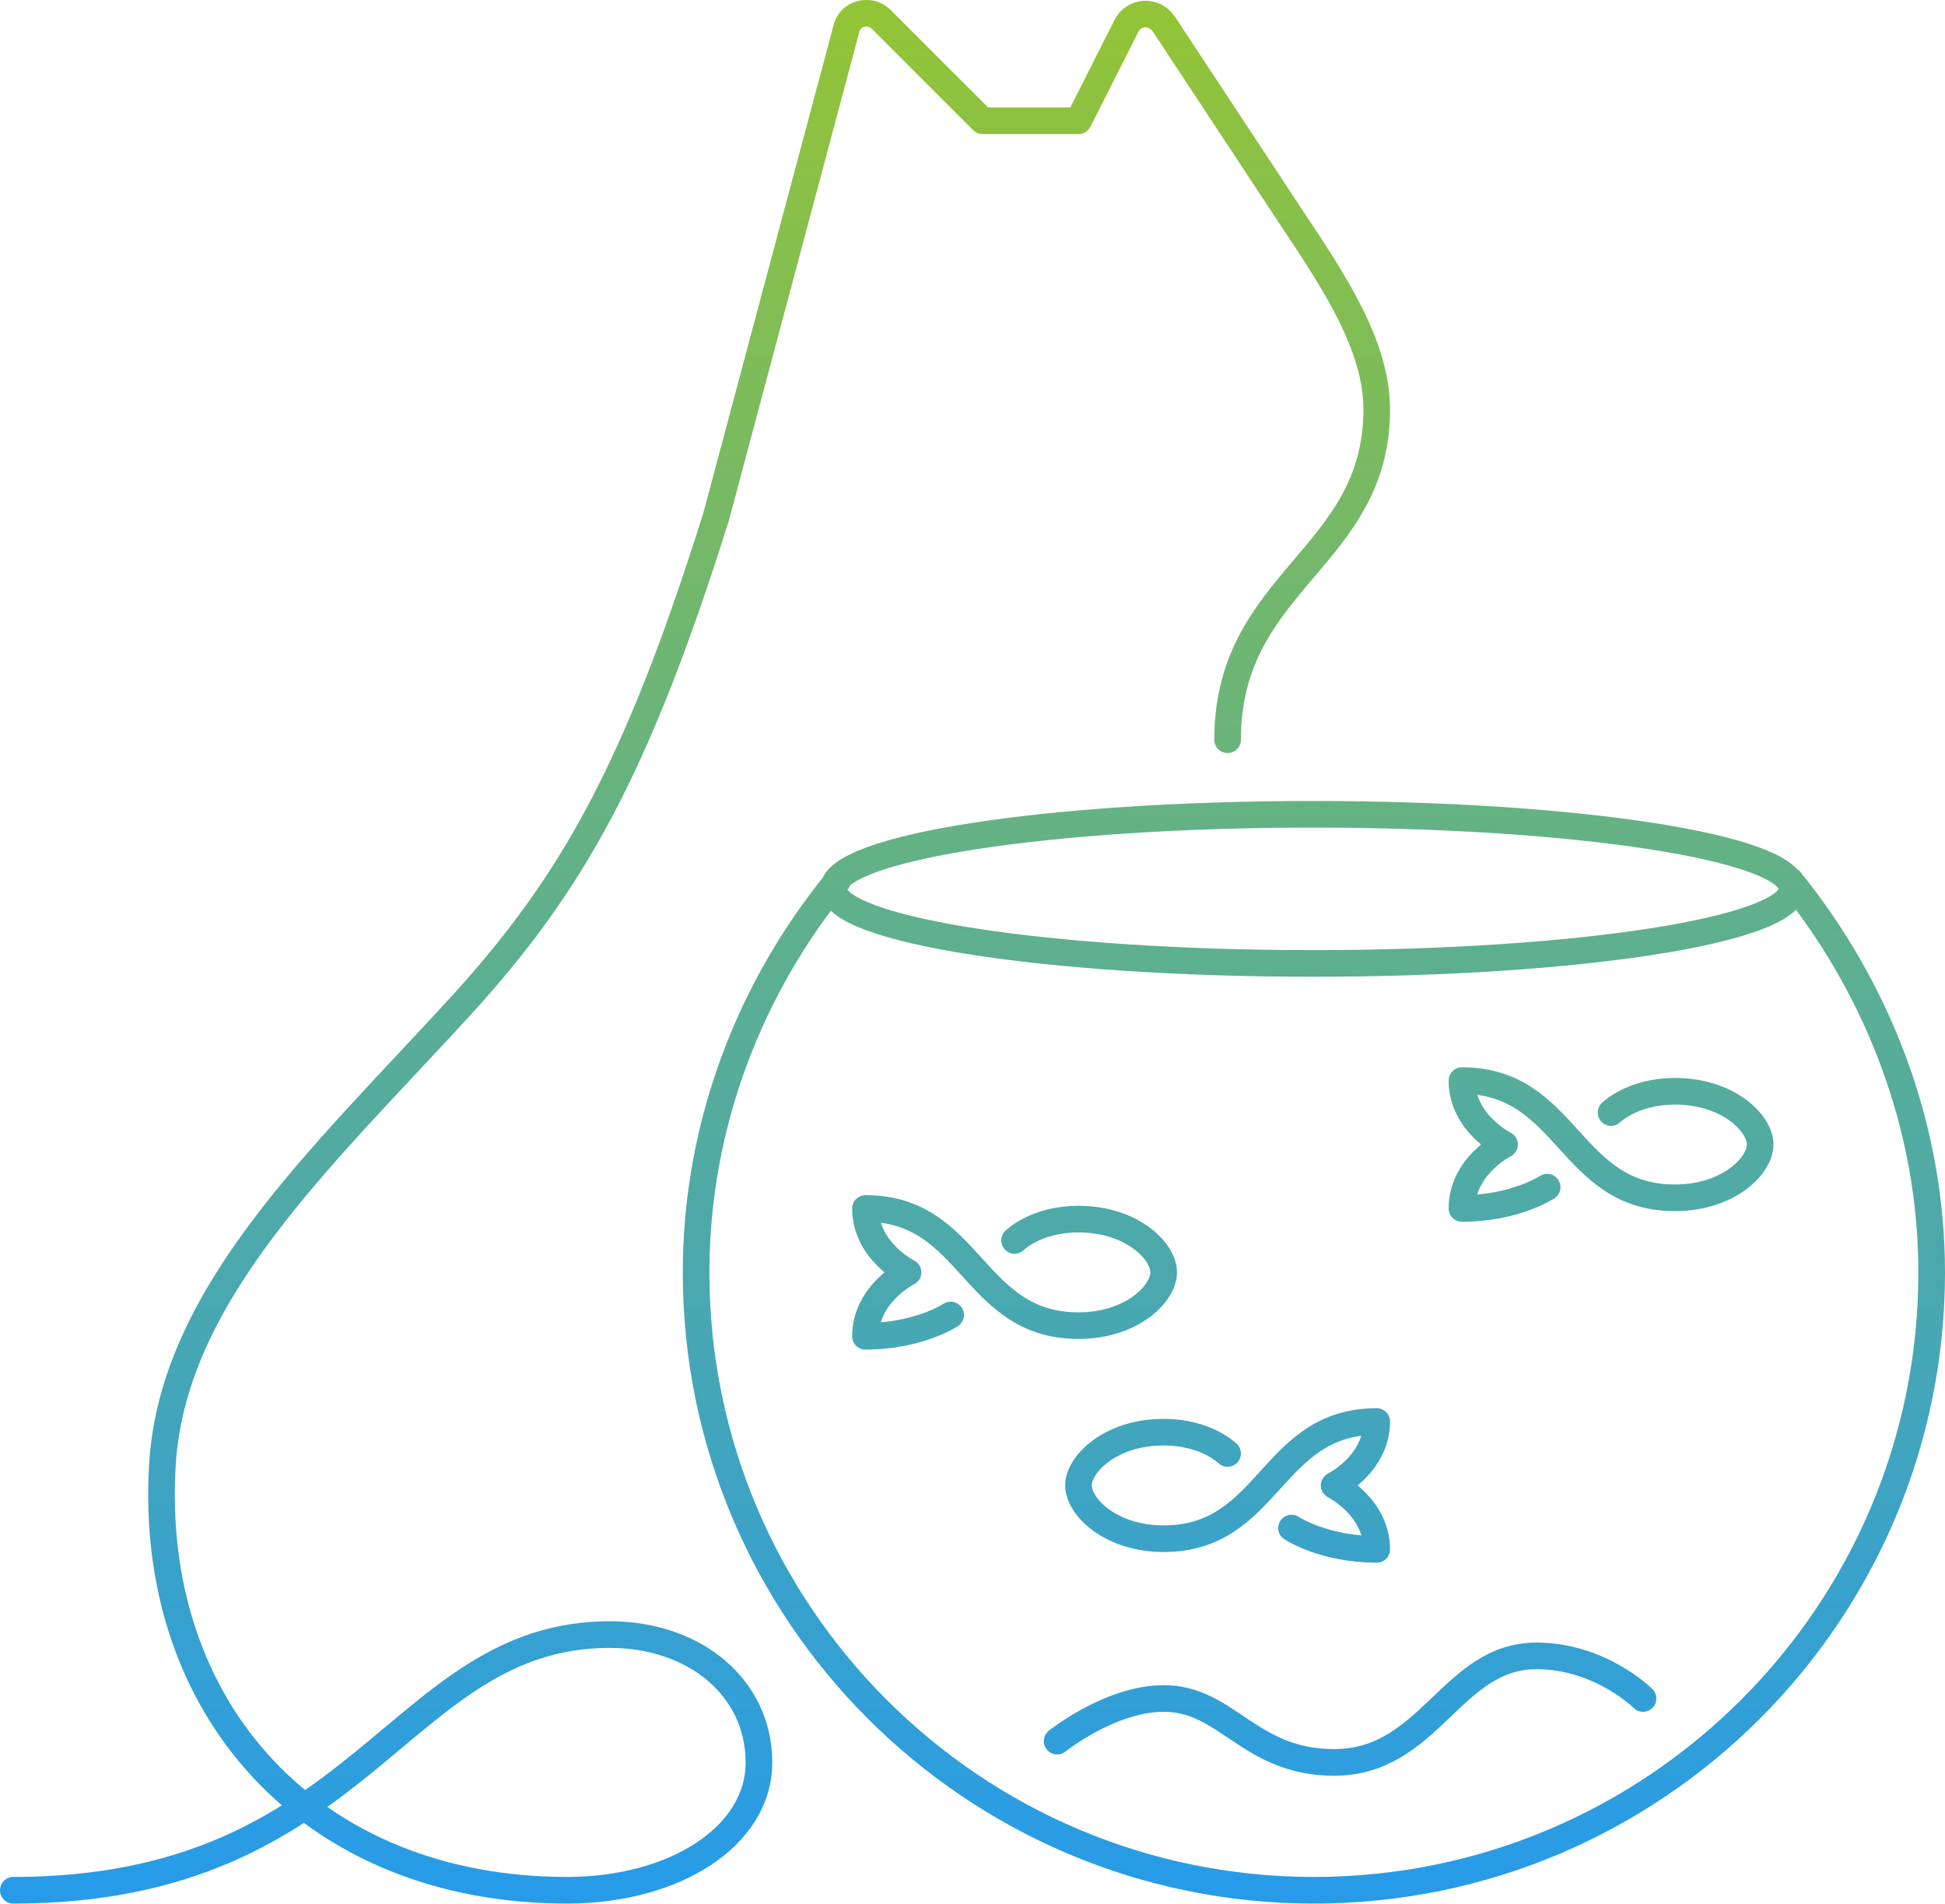
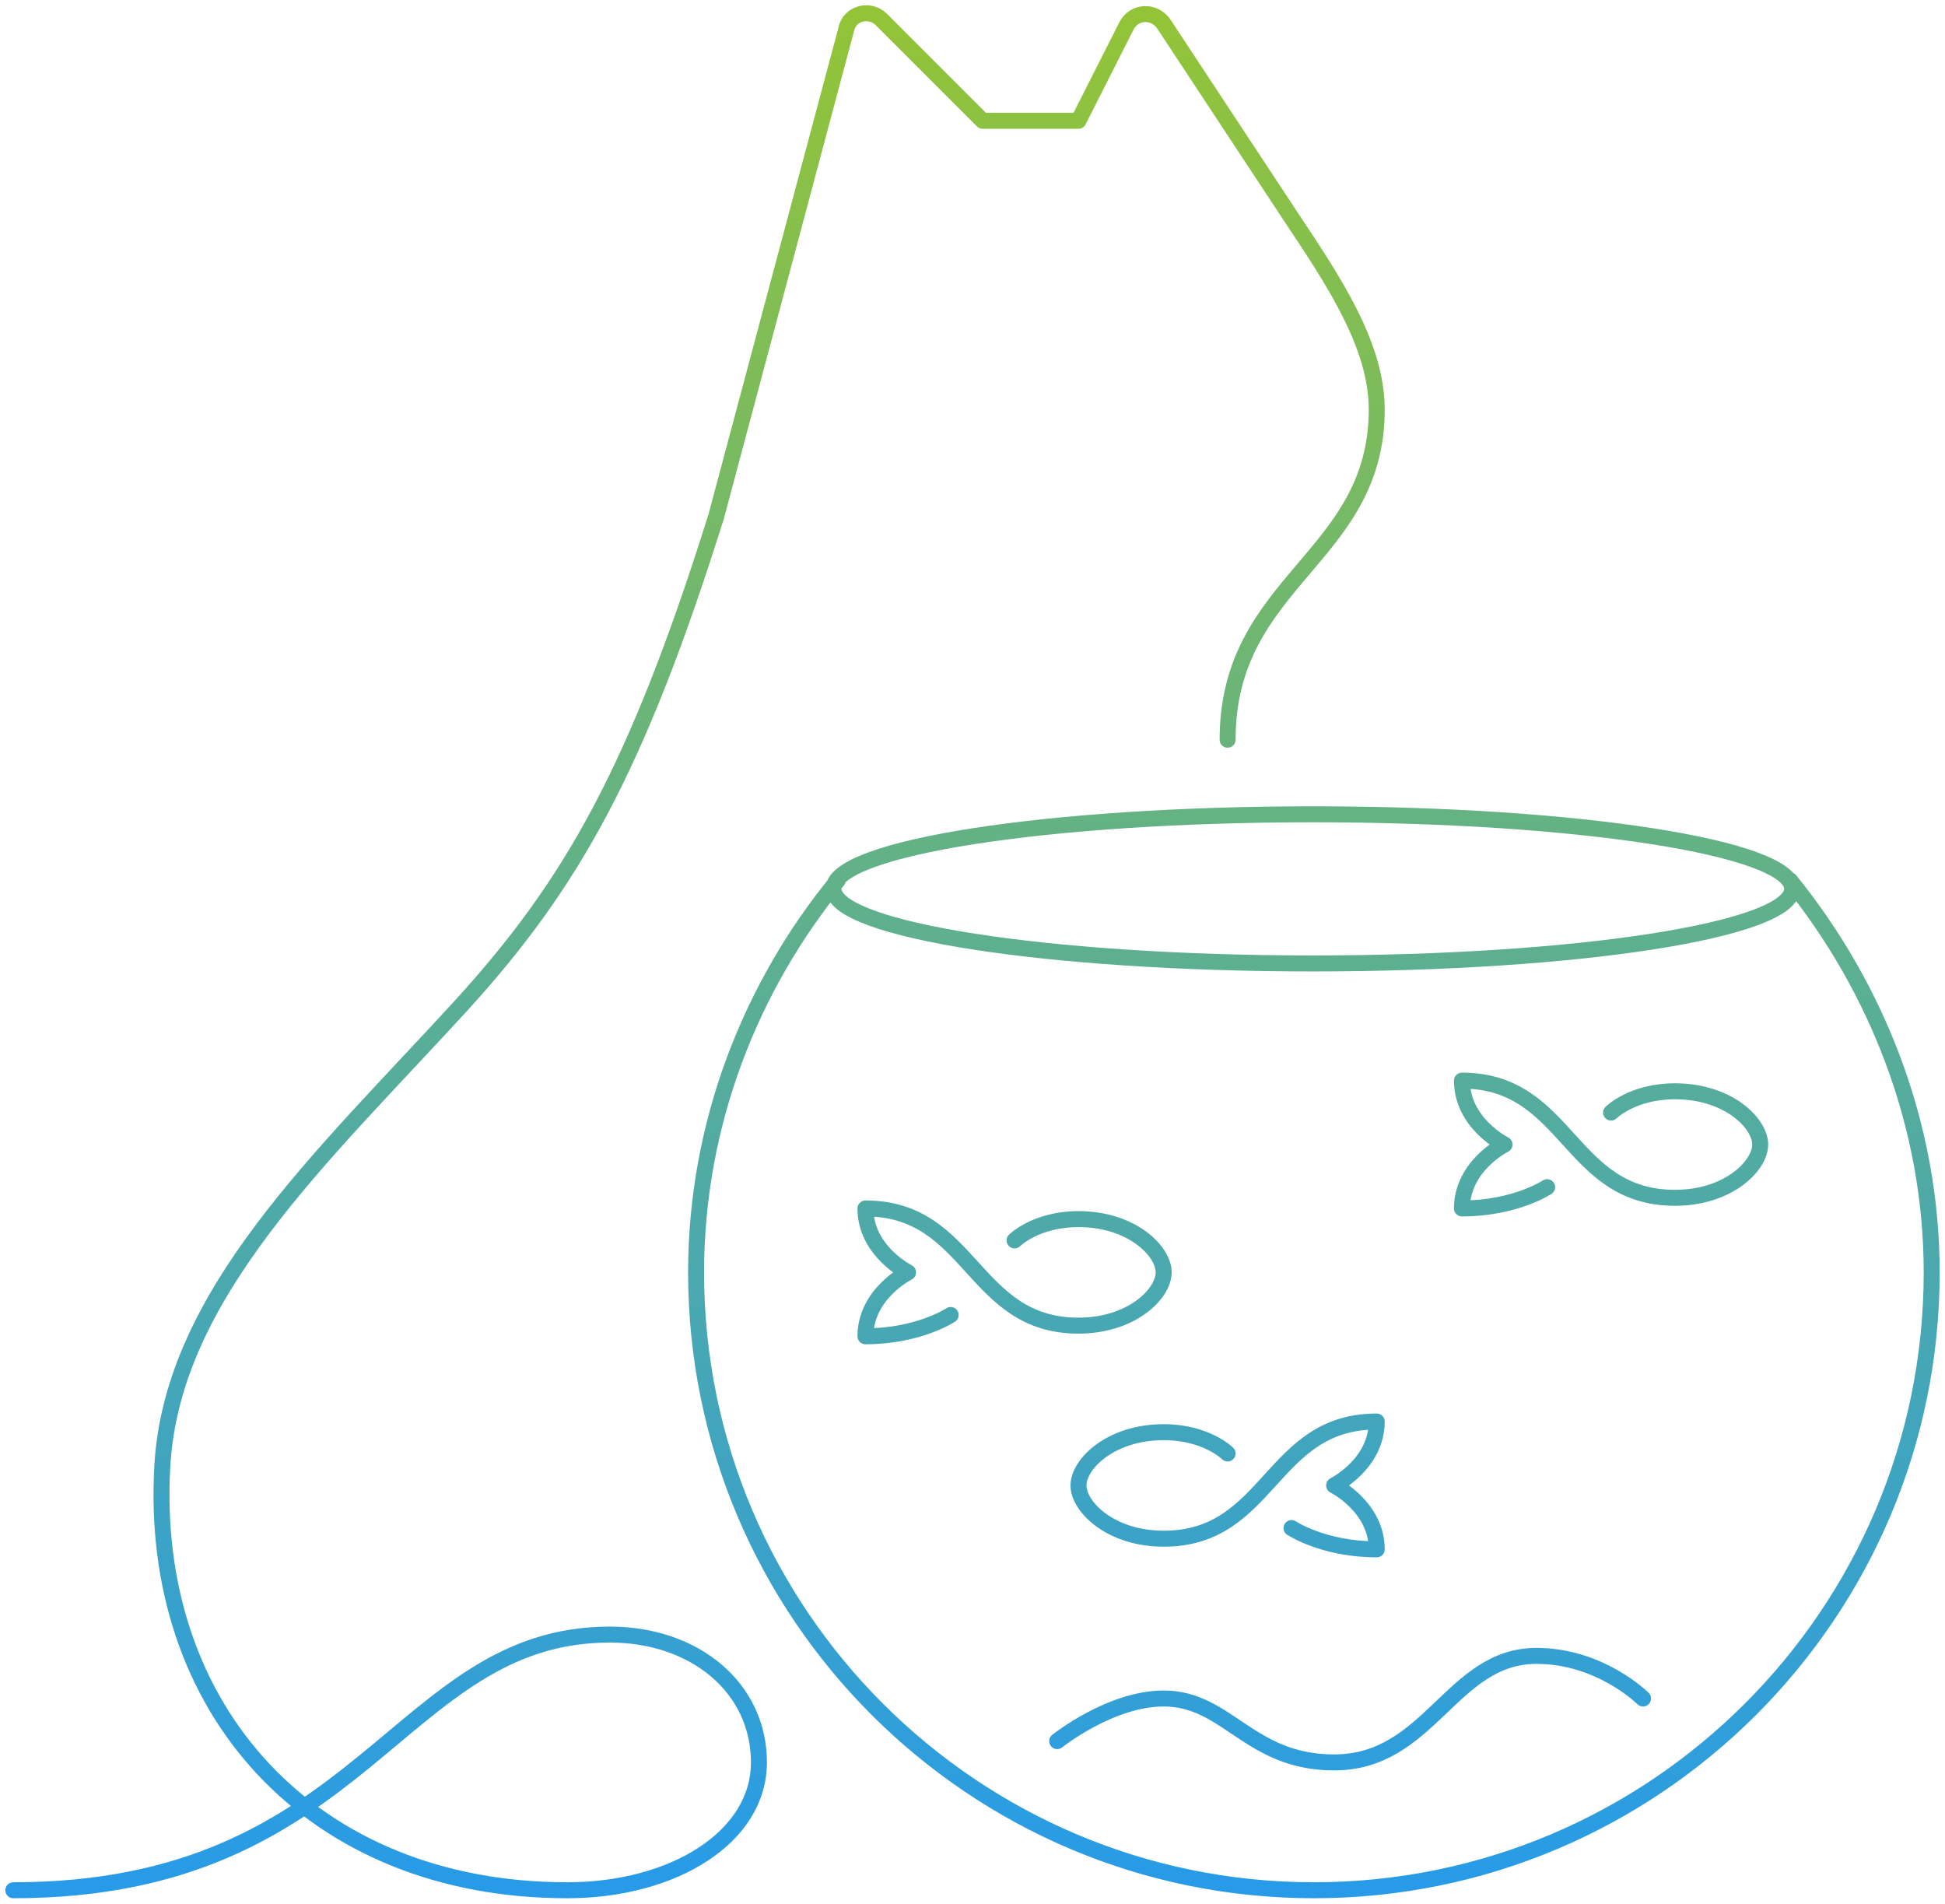
<svg xmlns="http://www.w3.org/2000/svg" preserveAspectRatio="xMidYMid meet" overflow="visible" style="display: block;" viewBox="0 0 182.6 178.688" fill="none">
-   <path id="apply-style-here" d="M168.05 82.638C176.15 92.638 181.35 105.538 181.35 119.438C181.35 151.438 155.35 177.438 123.35 177.438C91.35 177.438 65.35 151.438 65.35 119.438C65.35 105.538 70.45 92.638 78.65 82.638M115.25 69.438C115.25 54.438 129.25 52.438 129.25 38.438C129.25 32.438 125.25 26.438 121.25 20.438L109.25 2.238C108.35 0.938 106.45 1.038 105.75 2.438L101.25 11.338H92.25L82.75 1.838C81.65 0.738 79.75 1.238 79.45 2.738L67.25 48.438C59.75 72.338 53.65 83.038 43.25 94.438C30.15 108.738 16.25 121.438 15.25 137.438C13.85 160.438 29.25 177.438 53.25 177.438C63.25 177.438 71.25 172.438 71.25 165.438C71.25 158.438 65.25 153.438 57.25 153.438C37.25 153.438 34.25 177.438 1.25 177.438M121.25 143.438C121.25 143.438 124.25 145.438 129.25 145.438C129.25 141.438 125.25 139.438 125.25 139.438C125.25 139.438 129.25 137.438 129.25 133.438C119.25 133.438 119.25 144.438 109.25 144.438C104.25 144.438 101.25 141.438 101.25 139.438C101.25 137.438 104.25 134.438 109.25 134.438C113.25 134.438 115.25 136.438 115.25 136.438M89.25 123.438C89.25 123.438 86.25 125.438 81.25 125.438C81.25 121.438 85.25 119.438 85.25 119.438C85.25 119.438 81.25 117.438 81.25 113.438C91.25 113.438 91.25 124.438 101.25 124.438C106.25 124.438 109.25 121.438 109.25 119.438C109.25 117.438 106.25 114.438 101.25 114.438C97.25 114.438 95.25 116.438 95.25 116.438M145.25 111.438C145.25 111.438 142.25 113.438 137.25 113.438C137.25 109.438 141.25 107.438 141.25 107.438C141.25 107.438 137.25 105.438 137.25 101.438C147.25 101.438 147.25 112.438 157.25 112.438C162.25 112.438 165.25 109.438 165.25 107.438C165.25 105.438 162.25 102.438 157.25 102.438C153.25 102.438 151.25 104.438 151.25 104.438M99.25 163.438C99.25 163.438 104.25 159.438 109.25 159.438C115.25 159.438 117.25 165.438 125.25 165.438C134.25 165.438 136.25 155.438 144.25 155.438C150.25 155.438 154.25 159.438 154.25 159.438M168.25 83.438C168.25 87.304 148.103 90.438 123.25 90.438C98.397 90.438 78.25 87.304 78.25 83.438C78.25 79.572 98.397 76.438 123.25 76.438C148.103 76.438 168.25 79.572 168.25 83.438Z" stroke="url(#paint0_linear_0_5)" stroke-width="2.5" stroke-miterlimit="10" stroke-linecap="round" stroke-linejoin="round" />
+   <path id="apply-style-here" d="M168.05 82.638C176.15 92.638 181.35 105.538 181.35 119.438C181.35 151.438 155.35 177.438 123.35 177.438C91.35 177.438 65.35 151.438 65.35 119.438C65.35 105.538 70.45 92.638 78.65 82.638M115.25 69.438C115.25 54.438 129.25 52.438 129.25 38.438C129.25 32.438 125.25 26.438 121.25 20.438L109.25 2.238C108.35 0.938 106.45 1.038 105.75 2.438L101.25 11.338H92.25L82.75 1.838C81.65 0.738 79.75 1.238 79.45 2.738L67.25 48.438C59.75 72.338 53.65 83.038 43.25 94.438C30.15 108.738 16.25 121.438 15.25 137.438C13.85 160.438 29.25 177.438 53.25 177.438C63.25 177.438 71.25 172.438 71.25 165.438C71.25 158.438 65.25 153.438 57.25 153.438C37.25 153.438 34.25 177.438 1.25 177.438M121.25 143.438C121.25 143.438 124.25 145.438 129.25 145.438C129.25 141.438 125.25 139.438 125.25 139.438C125.25 139.438 129.25 137.438 129.25 133.438C119.25 133.438 119.25 144.438 109.25 144.438C104.25 144.438 101.25 141.438 101.25 139.438C101.25 137.438 104.25 134.438 109.25 134.438C113.25 134.438 115.25 136.438 115.25 136.438M89.25 123.438C89.25 123.438 86.25 125.438 81.25 125.438C81.25 121.438 85.25 119.438 85.25 119.438C85.25 119.438 81.25 117.438 81.25 113.438C91.25 113.438 91.25 124.438 101.25 124.438C106.25 124.438 109.25 121.438 109.25 119.438C109.25 117.438 106.25 114.438 101.25 114.438C97.25 114.438 95.25 116.438 95.25 116.438M145.25 111.438C145.25 111.438 142.25 113.438 137.25 113.438C137.25 109.438 141.25 107.438 141.25 107.438C141.25 107.438 137.25 105.438 137.25 101.438C147.25 101.438 147.25 112.438 157.25 112.438C162.25 112.438 165.25 109.438 165.25 107.438C165.25 105.438 162.25 102.438 157.25 102.438C153.25 102.438 151.25 104.438 151.25 104.438M99.25 163.438C99.25 163.438 104.25 159.438 109.25 159.438C115.25 159.438 117.25 165.438 125.25 165.438C134.25 165.438 136.25 155.438 144.25 155.438C150.25 155.438 154.25 159.438 154.25 159.438M168.25 83.438C168.25 87.304 148.103 90.438 123.25 90.438C98.397 90.438 78.25 87.304 78.25 83.438C78.25 79.572 98.397 76.438 123.25 76.438C148.103 76.438 168.25 79.572 168.25 83.438Z" stroke="url(#paint0_linear_0_5)" stroke-width="1.5" stroke-miterlimit="10" stroke-linecap="round" stroke-linejoin="round" />
  <defs>
    <linearGradient id="paint0_linear_0_5" x1="91.3" y1="1.244" x2="91.3" y2="177.438" gradientUnits="userSpaceOnUse">
      <stop stop-color="#93C437" />
      <stop offset="1" stop-color="#279BE8" />
    </linearGradient>
  </defs>
</svg>
